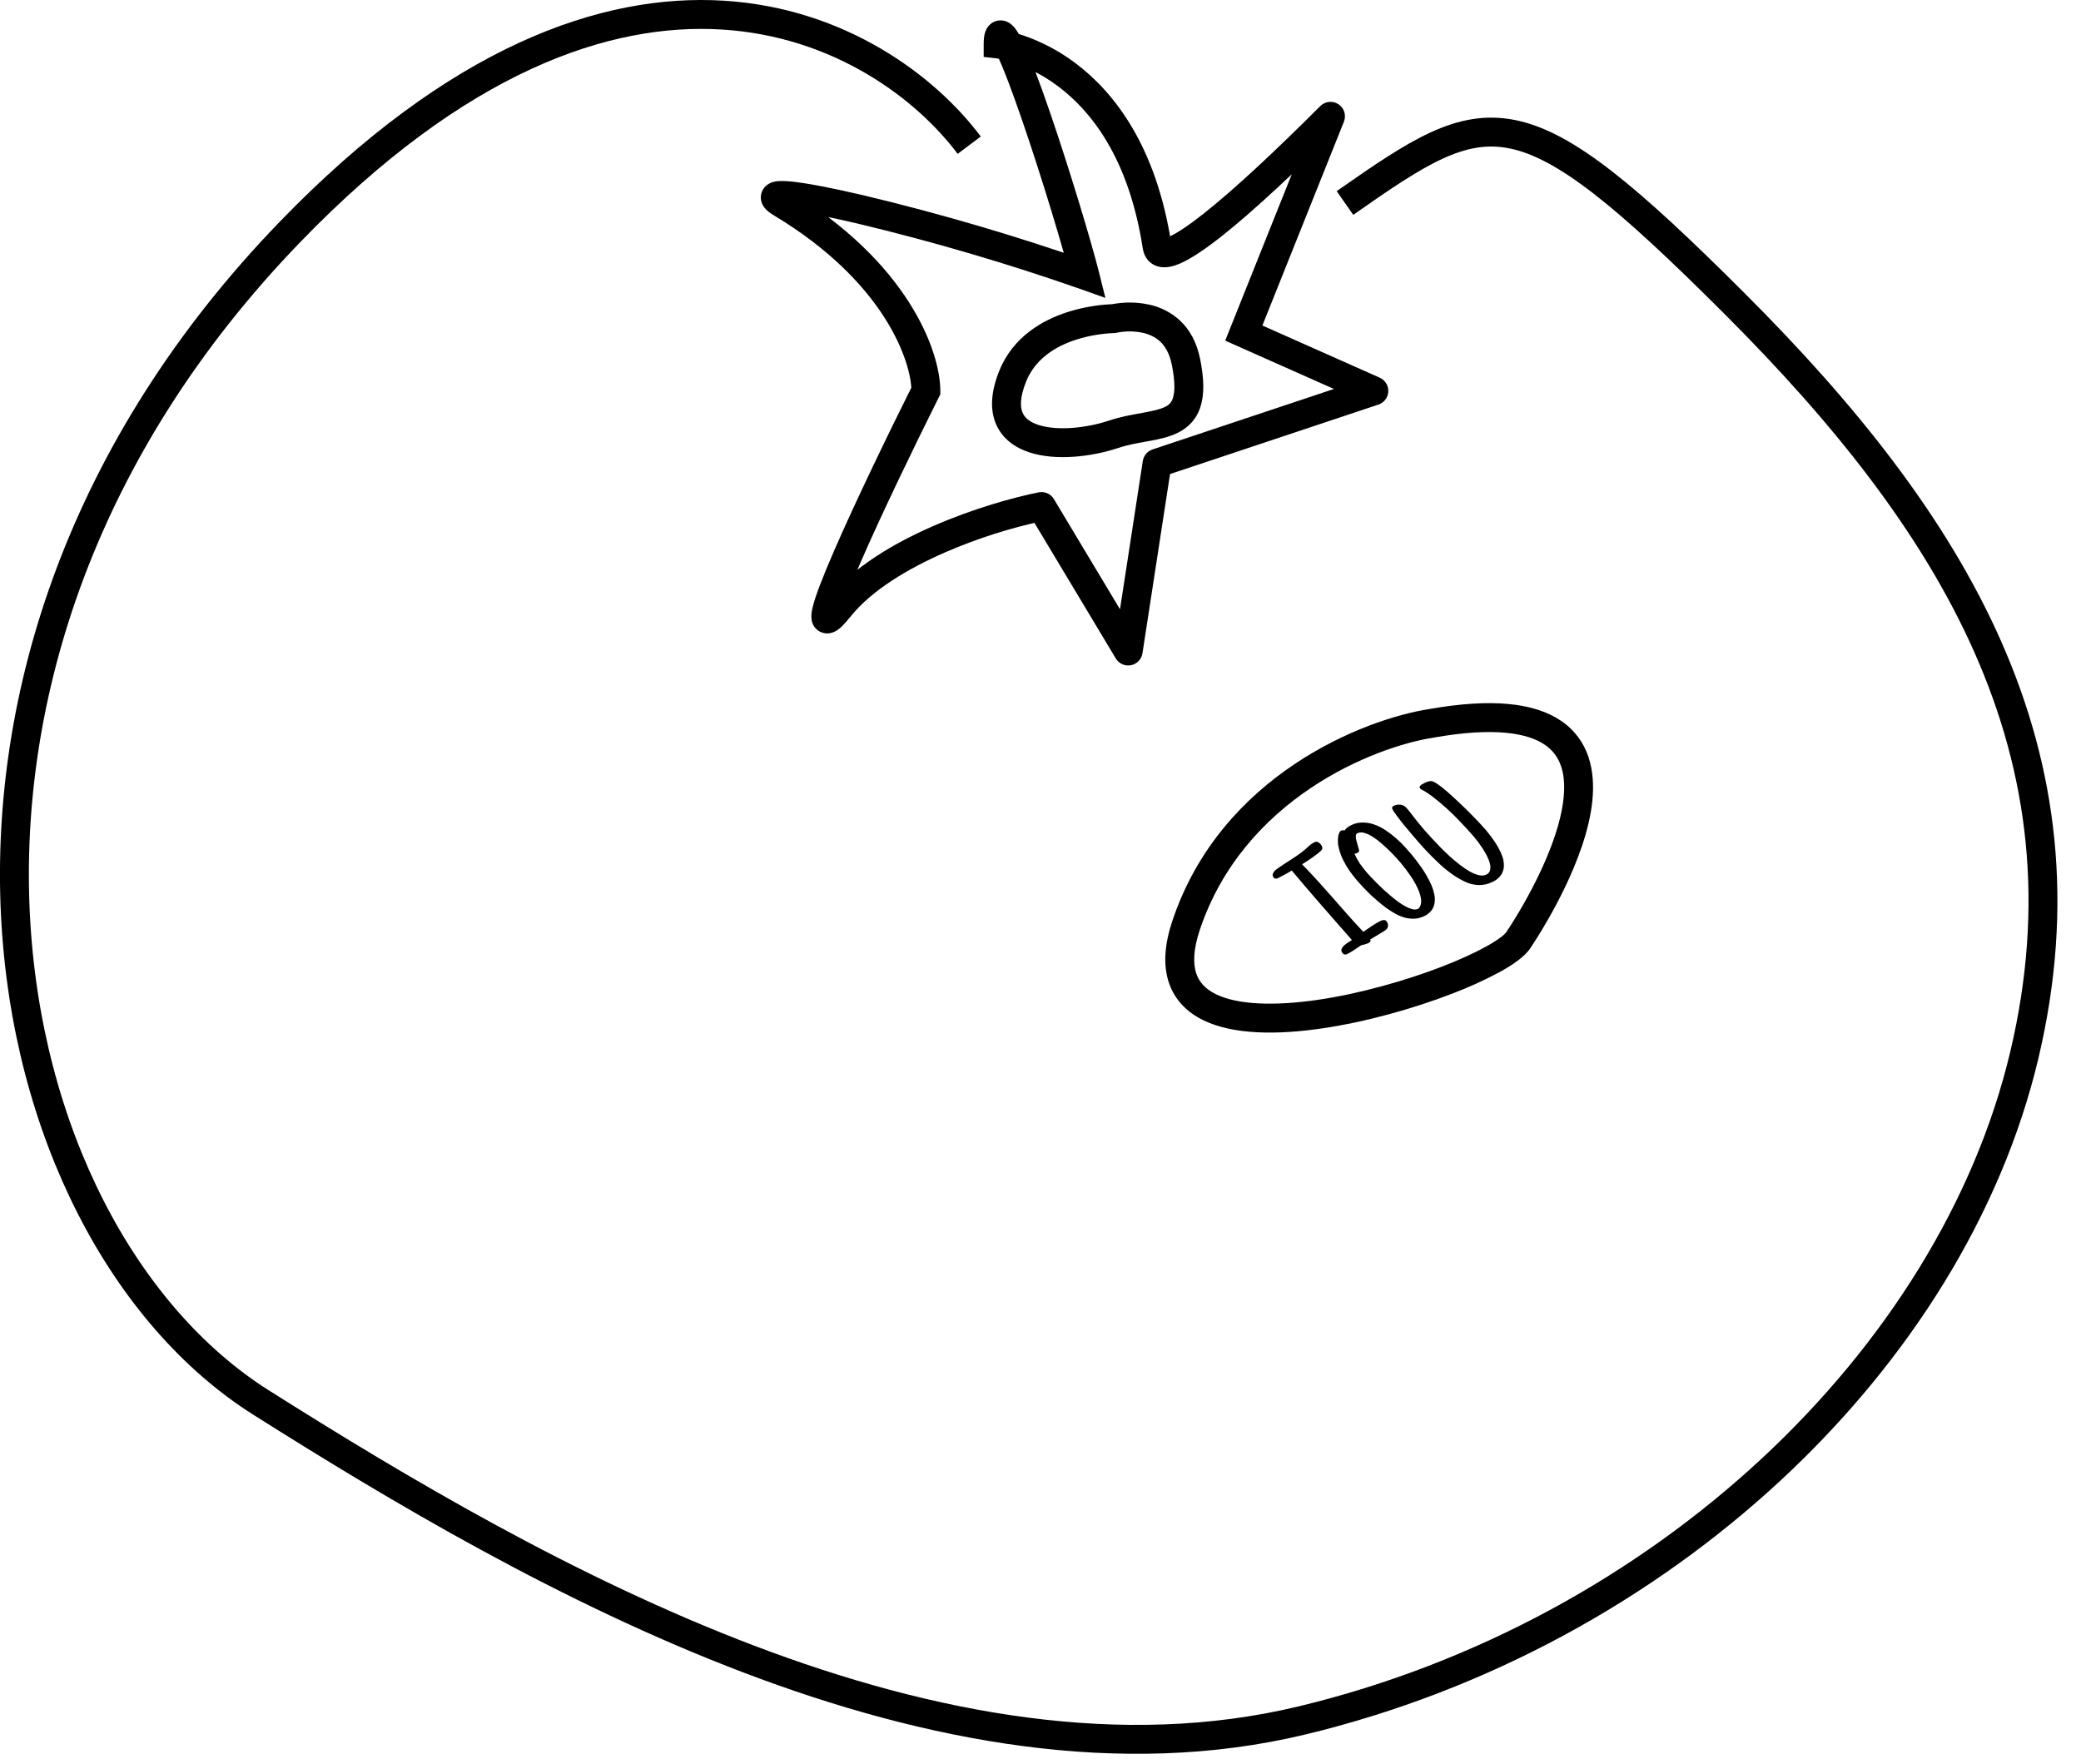
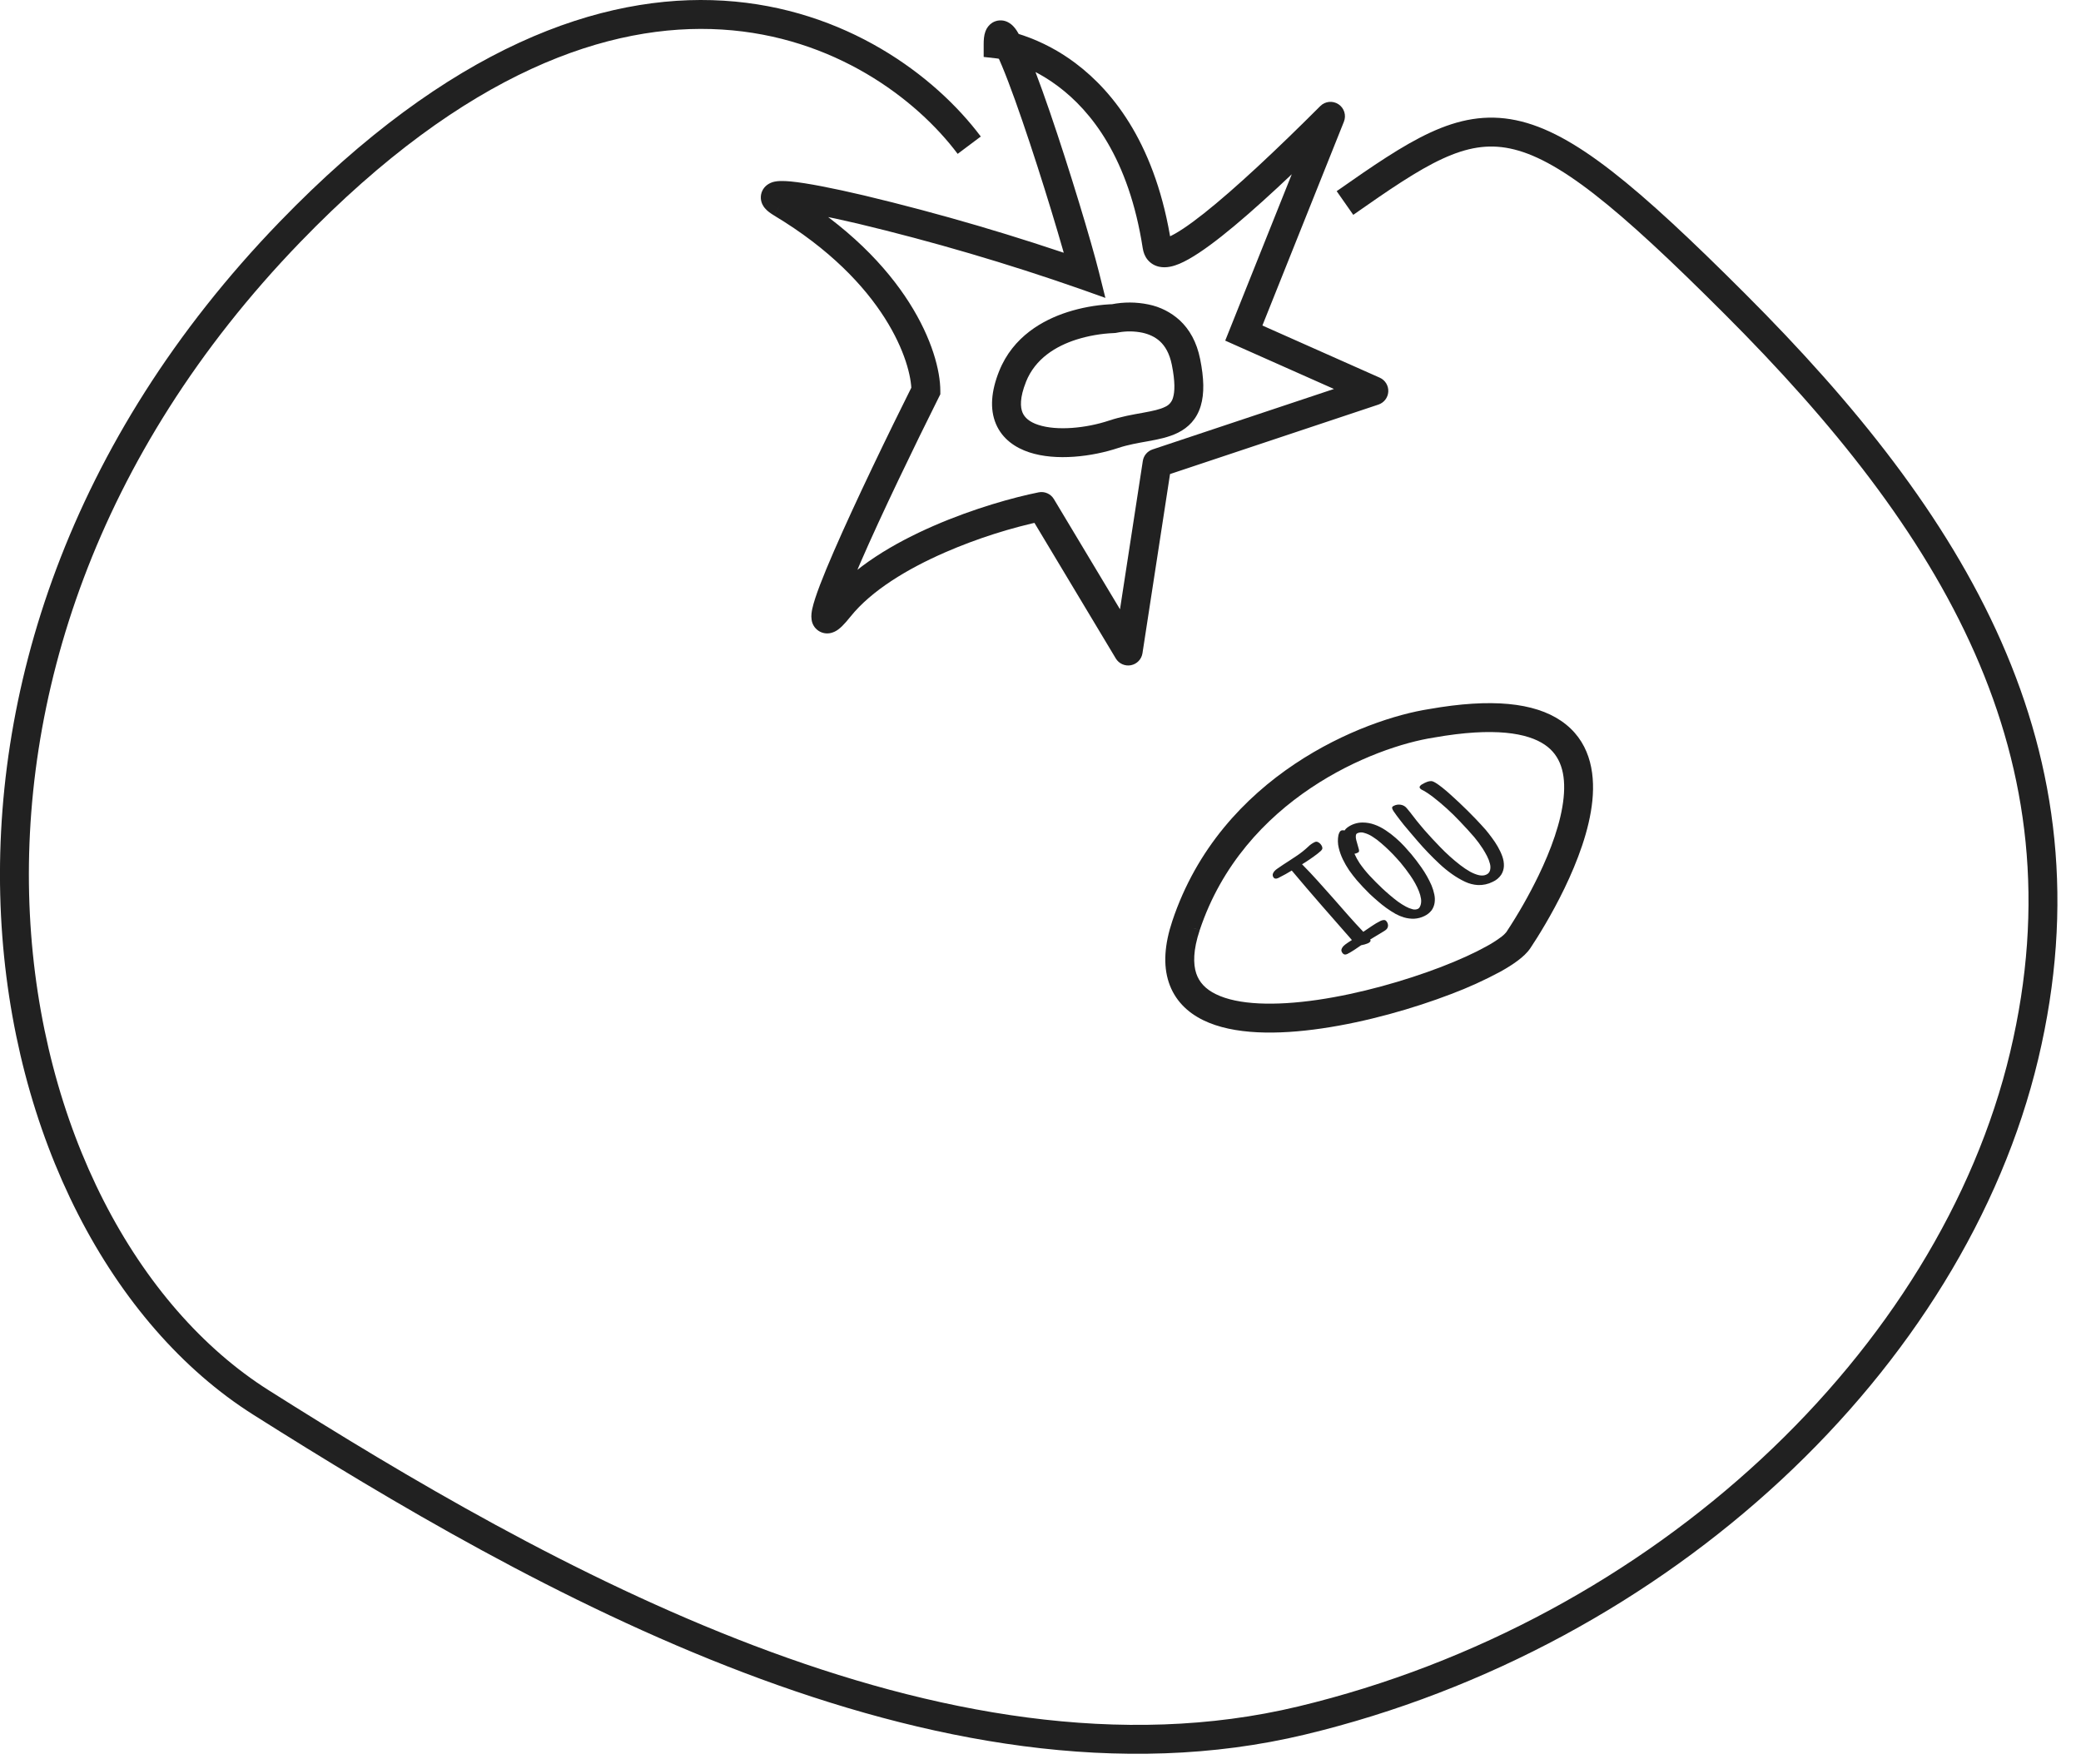
- <svg xmlns="http://www.w3.org/2000/svg" width="72" height="61" fill="none">
-   <path fill="#000" d="m37.534 9.523-.167.471.878.312-.226-.904zm-3-8h-.5v.447l.445.05zm5.5 7-.494.076zm6-4.5.464.186a.5.5 0 0 0-.817-.54zm-3 7.5-.464-.186-.179.447.44.196zm4.5 2 .158.474a.5.5 0 0 0 .045-.931zm-7.5 2.5-.158-.474a.5.5 0 0 0-.336.398zm-1 6.5-.429.257a.5.5 0 0 0 .923-.181zm-3-5 .429-.257a.5.5 0 0 0-.527-.233zm-4-4 .447.223.053-.105v-.118zm-5-6.5.257-.429zm11.5 4v.5a.5.5 0 0 0 .116-.014zm-3.5 2-.464-.186zm6-.5.49-.098zm-3.5-3 .485-.121c-.255-1.019-1.01-3.533-1.7-5.542-.343-.999-.68-1.9-.937-2.43a3 3 0 0 0-.196-.357 1 1 0 0 0-.117-.154.7.7 0 0 0-.221-.164.55.55 0 0 0-.515.03.6.6 0 0 0-.24.306c-.051.139-.059.301-.059.432h1c0-.12.012-.129-.002-.091a.4.4 0 0 1-.173.204.45.45 0 0 1-.422.03.4.4 0 0 1-.081-.05c-.015-.01-.023-.02-.025-.022l.019.027q.048.072.133.245c.227.47.547 1.318.89 2.32.685 1.991 1.43 4.477 1.676 5.458zm-3-8-.056.497h-.001l.03.004.12.022c.107.023.267.063.465.13.397.135.941.378 1.517.81 1.14.854 2.45 2.485 2.93 5.613l.495-.076.494-.076c-.518-3.372-1.959-5.241-3.319-6.262a6.5 6.5 0 0 0-1.796-.956 5 5 0 0 0-.75-.193l-.065-.009h-.008zm5.5 7-.494.076c.02.125.066.268.17.392.11.13.251.206.396.237.256.056.513-.024.702-.103.403-.17.913-.52 1.469-.96 1.13-.894 2.608-2.286 4.11-3.789l-.353-.353-.353-.354c-1.498 1.498-2.943 2.856-4.024 3.712-.55.435-.968.71-1.236.821-.147.062-.16.036-.101.05.046.01.108.039.157.097a.2.2 0 0 1 .051.098zm3 3-.203.457 4.5 2 .203-.457.203-.457-4.5-2zm4.5 2-.158-.474-7.5 2.5.158.474.158.474 7.5-2.5zm-7.5 2.5-.494-.076-1 6.5.494.076.494.076 1-6.5zm-1 6.5.429-.257-3-5-.429.257-.429.257 3 5zm-3-5-.098-.49c-.865.173-2.249.557-3.626 1.156-1.366.594-2.79 1.425-3.666 2.522l.39.312.39.312c.724-.904 1.967-1.655 3.284-2.229a18 18 0 0 1 3.424-1.093zm-7 3.5-.39-.312a3 3 0 0 1-.206.235q-.032.03-.028.025l.027-.016a.4.4 0 0 1 .084-.03.457.457 0 0 1 .547.358c.009.056-.004.07.014-.013.064-.292.31-.933.686-1.798.736-1.696 1.881-4.061 2.713-5.726l-.447-.223-.447-.224c-.835 1.67-1.99 4.054-2.737 5.775-.366.843-.657 1.577-.745 1.983-.02.092-.047.237-.025.378a.544.544 0 0 0 .67.463.7.7 0 0 0 .237-.11q.08-.058.147-.124.131-.129.29-.329zm3-7.5h.5c0-1.38-1.127-4.46-5.243-6.929l-.257.429-.257.429c3.884 2.33 4.757 5.117 4.757 6.07zm-5-6.5.257-.429c-.088-.052-.085-.063-.058-.03a.4.4 0 0 1 .09.241.46.46 0 0 1-.182.393c-.07.053-.132.064-.134.064-.01.003-.007 0 .017 0q.069-.005.244.012c.473.045 1.32.207 2.402.46a79 79 0 0 1 7.697 2.26l.167-.471.167-.471a80 80 0 0 0-7.803-2.29c-1.085-.255-1.988-.431-2.535-.484a3 3 0 0 0-.38-.015q-.086.002-.184.021a.65.65 0 0 0-.255.112.54.54 0 0 0-.22.465c.01.171.097.29.139.34.09.108.214.19.314.25zm16 4.5.464.186 3-7.5-.464-.186-.464-.186-3 7.5zm-4.5-.5v-.5h-.014l-.13.005a5.919 5.919 0 0 0-1.46.27c-.842.271-1.882.843-2.36 2.04l.464.185.464.186c.322-.804 1.033-1.232 1.74-1.46a5 5 0 0 1 1.294-.226h.003zm-3.5 2-.464-.186c-.277.692-.33 1.311-.112 1.828.222.525.674.826 1.153.984.93.306 2.175.15 3.081-.152l-.158-.474-.158-.474c-.804.268-1.81.362-2.452.15-.307-.1-.471-.25-.545-.423-.077-.182-.104-.509.12-1.067zm3.5 2 .158.474c.334-.111.67-.168 1.025-.232.332-.06.716-.133 1.04-.295.357-.178.649-.467.787-.928.129-.428.112-.96-.02-1.617l-.49.098-.49.098c.119.594.102.936.042 1.133a.48.48 0 0 1-.276.322c-.175.088-.416.14-.772.205-.332.06-.746.129-1.162.268zm2.5-2.5.49-.098c-.118-.592-.37-1.033-.71-1.347a2.27 2.27 0 0 0-1.074-.544 3.2 3.2 0 0 0-1.283-.006l-.025.005-.009.002-.003.001h-.001l.115.487.115.486h-.001l.01-.001.05-.01a2.191 2.191 0 0 1 .82.013c.224.05.435.142.607.3.168.156.327.402.409.81zM49.534 25.023l.076.494.011-.002zm-8.5 7 .474.158zm11.5.5.416.277zm-3-7.5-.076-.494c-2.259.347-7.214 2.284-8.898 7.336l.474.158.474.158c1.516-4.548 6.028-6.345 8.102-6.664zm-8.5 7-.474-.158c-.27.81-.32 1.52-.122 2.12.203.614.64 1.038 1.188 1.307 1.052.517 2.591.509 4.105.288 1.542-.225 3.172-.689 4.482-1.192a14 14 0 0 0 1.7-.773c.23-.128.436-.257.606-.386.164-.123.323-.267.431-.429l-.416-.277-.416-.277a1 1 0 0 1-.201.185 4 4 0 0 1-.49.31c-.407.227-.946.473-1.572.714-1.253.48-2.81.923-4.268 1.136-1.486.216-2.76.177-3.52-.197-.358-.175-.577-.412-.68-.722-.106-.324-.109-.8.121-1.49zm11.5.5.416.277c.259-.388.74-1.158 1.183-2.075.438-.91.859-2.003.961-3.027.103-1.029-.111-2.099-1.083-2.76-.926-.63-2.406-.788-4.564-.407l.087.492.087.492c2.092-.369 3.237-.152 3.827.25.543.37.736.987.651 1.833-.085.851-.446 1.82-.867 2.692a17 17 0 0 1-1.114 1.956z" />
-   <path fill="#000" d="M47.966 31.868a.24.24 0 0 1 .058.14.2.2 0 0 1-.047.136.5.5 0 0 1-.095.072 16 16 0 0 1-.356.215l-.119.072q.023.04 0 .074a.2.2 0 0 1-.068.052 1 1 0 0 1-.117.043q-.07.02-.129.03l-.23.156q-.116.078-.246.145-.1.05-.162-.023-.06-.074-.04-.139a.3.3 0 0 1 .079-.122 1 1 0 0 1 .14-.107q.08-.05.14-.091-.526-.604-1.049-1.198-.519-.595-1.032-1.206l-.212.124a5 5 0 0 1-.26.137l-.053.017a.2.2 0 0 1-.048 0 .08.08 0 0 1-.048-.028.14.14 0 0 1-.022-.163.3.3 0 0 1 .055-.077.5.5 0 0 1 .075-.065q.105-.076.22-.15.113-.075.227-.147l.226-.15a3 3 0 0 0 .411-.325q.09-.09.213-.152.066-.034.121-.006.054.025.091.07a.3.3 0 0 1 .049.077.14.14 0 0 1 .013.082q-.003.025-.046.072-.044.043-.113.096a6 6 0 0 1-.542.372q.282.285.544.577.264.292.524.587l.518.59q.259.294.533.582.142-.099.29-.197.145-.1.309-.182a.3.3 0 0 1 .103-.028.1.1 0 0 1 .095.038M48.817 29.536a7 7 0 0 1 .364.477 3.6 3.6 0 0 1 .347.615q.066.159.097.314a.8.8 0 0 1 .01.295.6.6 0 0 1-.104.257.7.7 0 0 1-.25.198.9.9 0 0 1-.346.091 1.1 1.1 0 0 1-.357-.044 1.5 1.5 0 0 1-.293-.122 3.7 3.7 0 0 1-.613-.439 7 7 0 0 1-.288-.258 8 8 0 0 1-.442-.47 5 5 0 0 1-.263-.341 3 3 0 0 1-.219-.38 2 2 0 0 1-.142-.399 1.04 1.04 0 0 1-.009-.444.4.4 0 0 1 .02-.056.2.2 0 0 1 .027-.053.1.1 0 0 1 .042-.04.1.1 0 0 1 .056-.013.2.2 0 0 1 .066.007.4.4 0 0 1 .091-.098.883.883 0 0 1 .536-.177q.21 0 .408.072.198.07.385.195.186.122.35.267.166.144.298.288.133.144.228.258m-.355.312a6 6 0 0 0-.149-.167 5.616 5.616 0 0 0-.52-.506q-.15-.133-.3-.226a1 1 0 0 0-.289-.133.32.32 0 0 0-.24.01.09.09 0 0 0-.05.068.4.4 0 0 0 0 .11 1 1 0 0 0 .032.131 4 4 0 0 1 .07.249.15.15 0 0 1 .002.082q-.004.01-.021.022l-.033.017a.3.3 0 0 1-.1.032q.075.17.178.326a4 4 0 0 0 .348.433 10 10 0 0 0 .43.433q.131.123.272.242.138.118.277.222.14.1.27.17a1 1 0 0 0 .235.093.27.27 0 0 0 .183-.012.14.14 0 0 0 .061-.055l.032-.07a.5.5 0 0 0 .016-.226 1.2 1.2 0 0 0-.072-.26 2.4 2.4 0 0 0-.13-.274 3 3 0 0 0-.168-.27 6 6 0 0 0-.334-.44M51.405 28.71q.097.116.207.265.114.15.209.315.096.165.158.339.06.171.054.333a.6.6 0 0 1-.096.305.7.7 0 0 1-.294.242 1.04 1.04 0 0 1-.51.11 1.2 1.2 0 0 1-.442-.113 3 3 0 0 1-.452-.265 4 4 0 0 1-.44-.36 10 10 0 0 1-.755-.786l-.268-.314-.084-.1-.119-.141-.131-.167a6 6 0 0 1-.225-.306.4.4 0 0 1-.048-.095.1.1 0 0 1 0-.051q.01-.02.049-.04a.38.38 0 0 1 .248-.04.33.33 0 0 1 .205.118q.12.142.23.288.11.147.23.288l.154.183a15 15 0 0 0 .543.586 6.323 6.323 0 0 0 .694.624q.178.137.342.229.166.09.312.122.145.03.253-.023a.22.22 0 0 0 .126-.152.45.45 0 0 0-.005-.223 1.2 1.2 0 0 0-.1-.262 3 3 0 0 0-.15-.261 4 4 0 0 0-.287-.39 7 7 0 0 0-.229-.259 10 10 0 0 0-.274-.293 8 8 0 0 0-.94-.852 3 3 0 0 0-.302-.204 1 1 0 0 0-.069-.035.2.2 0 0 1-.058-.041q-.03-.035-.024-.061a.1.1 0 0 1 .033-.05.2.2 0 0 1 .06-.043 1 1 0 0 1 .177-.085.4.4 0 0 1 .128-.022q.053-.002.152.058.1.06.23.163t.282.24q.153.135.308.283a15 15 0 0 1 .575.57 14 14 0 0 1 .343.373" />
-   <path stroke="#000" d="M33.534 5.023c-3-4-11.9-9-23.5 3-14.5 15-10.5 34.5-1 40.5s23.5 14 36 11 22.5-12.5 25-23-2.5-18.5-10-26-8.5-7-13.5-3.5" />
+ <svg xmlns="http://www.w3.org/2000/svg" viewBox="0 0 72 61" width="72" height="61" fill="none">
+   <path fill="rgba(0, 0, 0, .87)" d="m37.534 9.523-.167.471.878.312-.226-.904zm-3-8h-.5v.447l.445.05zm5.5 7-.494.076zm6-4.5.464.186a.5.5 0 0 0-.817-.54zm-3 7.5-.464-.186-.179.447.44.196zm4.5 2 .158.474a.5.5 0 0 0 .045-.931zm-7.5 2.5-.158-.474a.5.5 0 0 0-.336.398zm-1 6.5-.429.257a.5.5 0 0 0 .923-.181zm-3-5 .429-.257a.5.5 0 0 0-.527-.233zm-4-4 .447.223.053-.105v-.118zm-5-6.5.257-.429zm11.5 4v.5a.5.5 0 0 0 .116-.014zm-3.5 2-.464-.186zm6-.5.49-.098zm-3.5-3 .485-.121c-.255-1.019-1.01-3.533-1.7-5.542-.343-.999-.68-1.9-.937-2.43a3 3 0 0 0-.196-.357 1 1 0 0 0-.117-.154.7.7 0 0 0-.221-.164.55.55 0 0 0-.515.03.6.6 0 0 0-.24.306c-.051.139-.059.301-.059.432h1c0-.12.012-.129-.002-.091a.4.4 0 0 1-.173.204.45.45 0 0 1-.422.03.4.4 0 0 1-.081-.05c-.015-.01-.023-.02-.025-.022l.019.027q.048.072.133.245c.227.47.547 1.318.89 2.32.685 1.991 1.43 4.477 1.676 5.458zm-3-8-.056.497h-.001l.03.004.12.022c.107.023.267.063.465.13.397.135.941.378 1.517.81 1.14.854 2.45 2.485 2.93 5.613l.495-.076.494-.076c-.518-3.372-1.959-5.241-3.319-6.262a6.5 6.5 0 0 0-1.796-.956 5 5 0 0 0-.75-.193l-.065-.009h-.008zm5.5 7-.494.076c.02.125.066.268.17.392.11.13.251.206.396.237.256.056.513-.024.702-.103.403-.17.913-.52 1.469-.96 1.13-.894 2.608-2.286 4.11-3.789l-.353-.353-.353-.354c-1.498 1.498-2.943 2.856-4.024 3.712-.55.435-.968.71-1.236.821-.147.062-.16.036-.101.05.046.01.108.039.157.097a.2.2 0 0 1 .051.098zm3 3-.203.457 4.5 2 .203-.457.203-.457-4.5-2zm4.5 2-.158-.474-7.5 2.5.158.474.158.474 7.5-2.5zm-7.5 2.5-.494-.076-1 6.5.494.076.494.076 1-6.5zm-1 6.5.429-.257-3-5-.429.257-.429.257 3 5zm-3-5-.098-.49c-.865.173-2.249.557-3.626 1.156-1.366.594-2.79 1.425-3.666 2.522l.39.312.39.312c.724-.904 1.967-1.655 3.284-2.229a18 18 0 0 1 3.424-1.093zm-7 3.5-.39-.312a3 3 0 0 1-.206.235q-.032.03-.028.025l.027-.016a.4.4 0 0 1 .084-.03.457.457 0 0 1 .547.358c.009.056-.004.07.014-.013.064-.292.31-.933.686-1.798.736-1.696 1.881-4.061 2.713-5.726l-.447-.223-.447-.224c-.835 1.67-1.99 4.054-2.737 5.775-.366.843-.657 1.577-.745 1.983-.02.092-.047.237-.025.378a.544.544 0 0 0 .67.463.7.7 0 0 0 .237-.11q.08-.058.147-.124.131-.129.29-.329zm3-7.5h.5c0-1.38-1.127-4.46-5.243-6.929l-.257.429-.257.429c3.884 2.33 4.757 5.117 4.757 6.07zm-5-6.5.257-.429c-.088-.052-.085-.063-.058-.03a.4.4 0 0 1 .09.241.46.46 0 0 1-.182.393c-.07.053-.132.064-.134.064-.01.003-.007 0 .017 0q.069-.005.244.012c.473.045 1.32.207 2.402.46a79 79 0 0 1 7.697 2.26l.167-.471.167-.471a80 80 0 0 0-7.803-2.29c-1.085-.255-1.988-.431-2.535-.484a3 3 0 0 0-.38-.015q-.086.002-.184.021a.65.65 0 0 0-.255.112.54.54 0 0 0-.22.465c.01.171.097.29.139.34.09.108.214.19.314.25zm16 4.5.464.186 3-7.5-.464-.186-.464-.186-3 7.5zm-4.5-.5v-.5h-.014l-.13.005a5.919 5.919 0 0 0-1.46.27c-.842.271-1.882.843-2.36 2.04l.464.185.464.186c.322-.804 1.033-1.232 1.74-1.46a5 5 0 0 1 1.294-.226h.003zm-3.5 2-.464-.186c-.277.692-.33 1.311-.112 1.828.222.525.674.826 1.153.984.93.306 2.175.15 3.081-.152l-.158-.474-.158-.474c-.804.268-1.81.362-2.452.15-.307-.1-.471-.25-.545-.423-.077-.182-.104-.509.12-1.067zm3.5 2 .158.474c.334-.111.67-.168 1.025-.232.332-.06.716-.133 1.04-.295.357-.178.649-.467.787-.928.129-.428.112-.96-.02-1.617l-.49.098-.49.098c.119.594.102.936.042 1.133a.48.48 0 0 1-.276.322c-.175.088-.416.14-.772.205-.332.06-.746.129-1.162.268zm2.5-2.5.49-.098c-.118-.592-.37-1.033-.71-1.347a2.27 2.27 0 0 0-1.074-.544 3.2 3.2 0 0 0-1.283-.006l-.025.005-.009.002-.003.001h-.001l.115.487.115.486h-.001l.01-.001.05-.01a2.191 2.191 0 0 1 .82.013c.224.05.435.142.607.3.168.156.327.402.409.81zM49.534 25.023l.076.494.011-.002zm-8.5 7 .474.158zm11.5.5.416.277zm-3-7.5-.076-.494c-2.259.347-7.214 2.284-8.898 7.336l.474.158.474.158c1.516-4.548 6.028-6.345 8.102-6.664zm-8.5 7-.474-.158c-.27.81-.32 1.52-.122 2.12.203.614.64 1.038 1.188 1.307 1.052.517 2.591.509 4.105.288 1.542-.225 3.172-.689 4.482-1.192a14 14 0 0 0 1.7-.773c.23-.128.436-.257.606-.386.164-.123.323-.267.431-.429l-.416-.277-.416-.277a1 1 0 0 1-.201.185 4 4 0 0 1-.49.31c-.407.227-.946.473-1.572.714-1.253.48-2.81.923-4.268 1.136-1.486.216-2.76.177-3.52-.197-.358-.175-.577-.412-.68-.722-.106-.324-.109-.8.121-1.49zm11.5.5.416.277c.259-.388.74-1.158 1.183-2.075.438-.91.859-2.003.961-3.027.103-1.029-.111-2.099-1.083-2.76-.926-.63-2.406-.788-4.564-.407l.087.492.087.492c2.092-.369 3.237-.152 3.827.25.543.37.736.987.651 1.833-.085.851-.446 1.82-.867 2.692a17 17 0 0 1-1.114 1.956z" />
+   <path fill="rgba(0, 0, 0, .87)" d="M47.966 31.868a.24.24 0 0 1 .058.14.2.2 0 0 1-.047.136.5.5 0 0 1-.095.072 16 16 0 0 1-.356.215l-.119.072q.023.04 0 .074a.2.2 0 0 1-.068.052 1 1 0 0 1-.117.043q-.07.02-.129.03l-.23.156q-.116.078-.246.145-.1.05-.162-.023-.06-.074-.04-.139a.3.3 0 0 1 .079-.122 1 1 0 0 1 .14-.107q.08-.05.14-.091-.526-.604-1.049-1.198-.519-.595-1.032-1.206l-.212.124a5 5 0 0 1-.26.137l-.053.017a.2.2 0 0 1-.048 0 .08.08 0 0 1-.048-.028.14.14 0 0 1-.022-.163.3.3 0 0 1 .055-.077.5.5 0 0 1 .075-.065q.105-.076.22-.15.113-.075.227-.147l.226-.15a3 3 0 0 0 .411-.325q.09-.09.213-.152.066-.034.121-.006.054.025.091.07a.3.3 0 0 1 .049.077.14.14 0 0 1 .013.082q-.003.025-.046.072-.044.043-.113.096a6 6 0 0 1-.542.372q.282.285.544.577.264.292.524.587l.518.59q.259.294.533.582.142-.099.29-.197.145-.1.309-.182a.3.3 0 0 1 .103-.028.1.1 0 0 1 .095.038M48.817 29.536a7 7 0 0 1 .364.477 3.6 3.6 0 0 1 .347.615q.066.159.097.314a.8.8 0 0 1 .01.295.6.6 0 0 1-.104.257.7.7 0 0 1-.25.198.9.9 0 0 1-.346.091 1.1 1.1 0 0 1-.357-.044 1.5 1.5 0 0 1-.293-.122 3.7 3.7 0 0 1-.613-.439 7 7 0 0 1-.288-.258 8 8 0 0 1-.442-.47 5 5 0 0 1-.263-.341 3 3 0 0 1-.219-.38 2 2 0 0 1-.142-.399 1.04 1.04 0 0 1-.009-.444.4.4 0 0 1 .02-.056.2.2 0 0 1 .027-.053.1.1 0 0 1 .042-.04.1.1 0 0 1 .056-.013.2.2 0 0 1 .066.007.4.4 0 0 1 .091-.098.883.883 0 0 1 .536-.177q.21 0 .408.072.198.07.385.195.186.122.35.267.166.144.298.288.133.144.228.258m-.355.312a6 6 0 0 0-.149-.167 5.616 5.616 0 0 0-.52-.506q-.15-.133-.3-.226a1 1 0 0 0-.289-.133.32.32 0 0 0-.24.01.09.09 0 0 0-.05.068.4.4 0 0 0 0 .11 1 1 0 0 0 .032.131 4 4 0 0 1 .07.249.15.15 0 0 1 .002.082q-.004.01-.021.022l-.033.017a.3.3 0 0 1-.1.032q.075.17.178.326a4 4 0 0 0 .348.433 10 10 0 0 0 .43.433q.131.123.272.242.138.118.277.222.14.1.27.17a1 1 0 0 0 .235.093.27.27 0 0 0 .183-.012.14.14 0 0 0 .061-.055l.032-.07a.5.5 0 0 0 .016-.226 1.2 1.2 0 0 0-.072-.26 2.4 2.4 0 0 0-.13-.274 3 3 0 0 0-.168-.27 6 6 0 0 0-.334-.44M51.405 28.71q.097.116.207.265.114.15.209.315.096.165.158.339.06.171.054.333a.6.6 0 0 1-.096.305.7.7 0 0 1-.294.242 1.04 1.04 0 0 1-.51.11 1.2 1.2 0 0 1-.442-.113 3 3 0 0 1-.452-.265 4 4 0 0 1-.44-.36 10 10 0 0 1-.755-.786l-.268-.314-.084-.1-.119-.141-.131-.167a6 6 0 0 1-.225-.306.4.4 0 0 1-.048-.095.1.1 0 0 1 0-.051q.01-.02.049-.04a.38.38 0 0 1 .248-.04.33.33 0 0 1 .205.118q.12.142.23.288.11.147.23.288l.154.183a15 15 0 0 0 .543.586 6.323 6.323 0 0 0 .694.624q.178.137.342.229.166.09.312.122.145.03.253-.023a.22.22 0 0 0 .126-.152.45.45 0 0 0-.005-.223 1.2 1.2 0 0 0-.1-.262 3 3 0 0 0-.15-.261 4 4 0 0 0-.287-.39 7 7 0 0 0-.229-.259 10 10 0 0 0-.274-.293 8 8 0 0 0-.94-.852 3 3 0 0 0-.302-.204 1 1 0 0 0-.069-.035.2.2 0 0 1-.058-.041q-.03-.035-.024-.061a.1.1 0 0 1 .033-.05.2.2 0 0 1 .06-.043 1 1 0 0 1 .177-.085.4.4 0 0 1 .128-.022q.053-.002.152.058.1.06.23.163t.282.24q.153.135.308.283a15 15 0 0 1 .575.57 14 14 0 0 1 .343.373" />
+   <path stroke="rgba(0, 0, 0, .87)" d="M33.534 5.023c-3-4-11.9-9-23.5 3-14.5 15-10.5 34.5-1 40.5s23.5 14 36 11 22.5-12.5 25-23-2.5-18.5-10-26-8.5-7-13.5-3.5" />
</svg>
